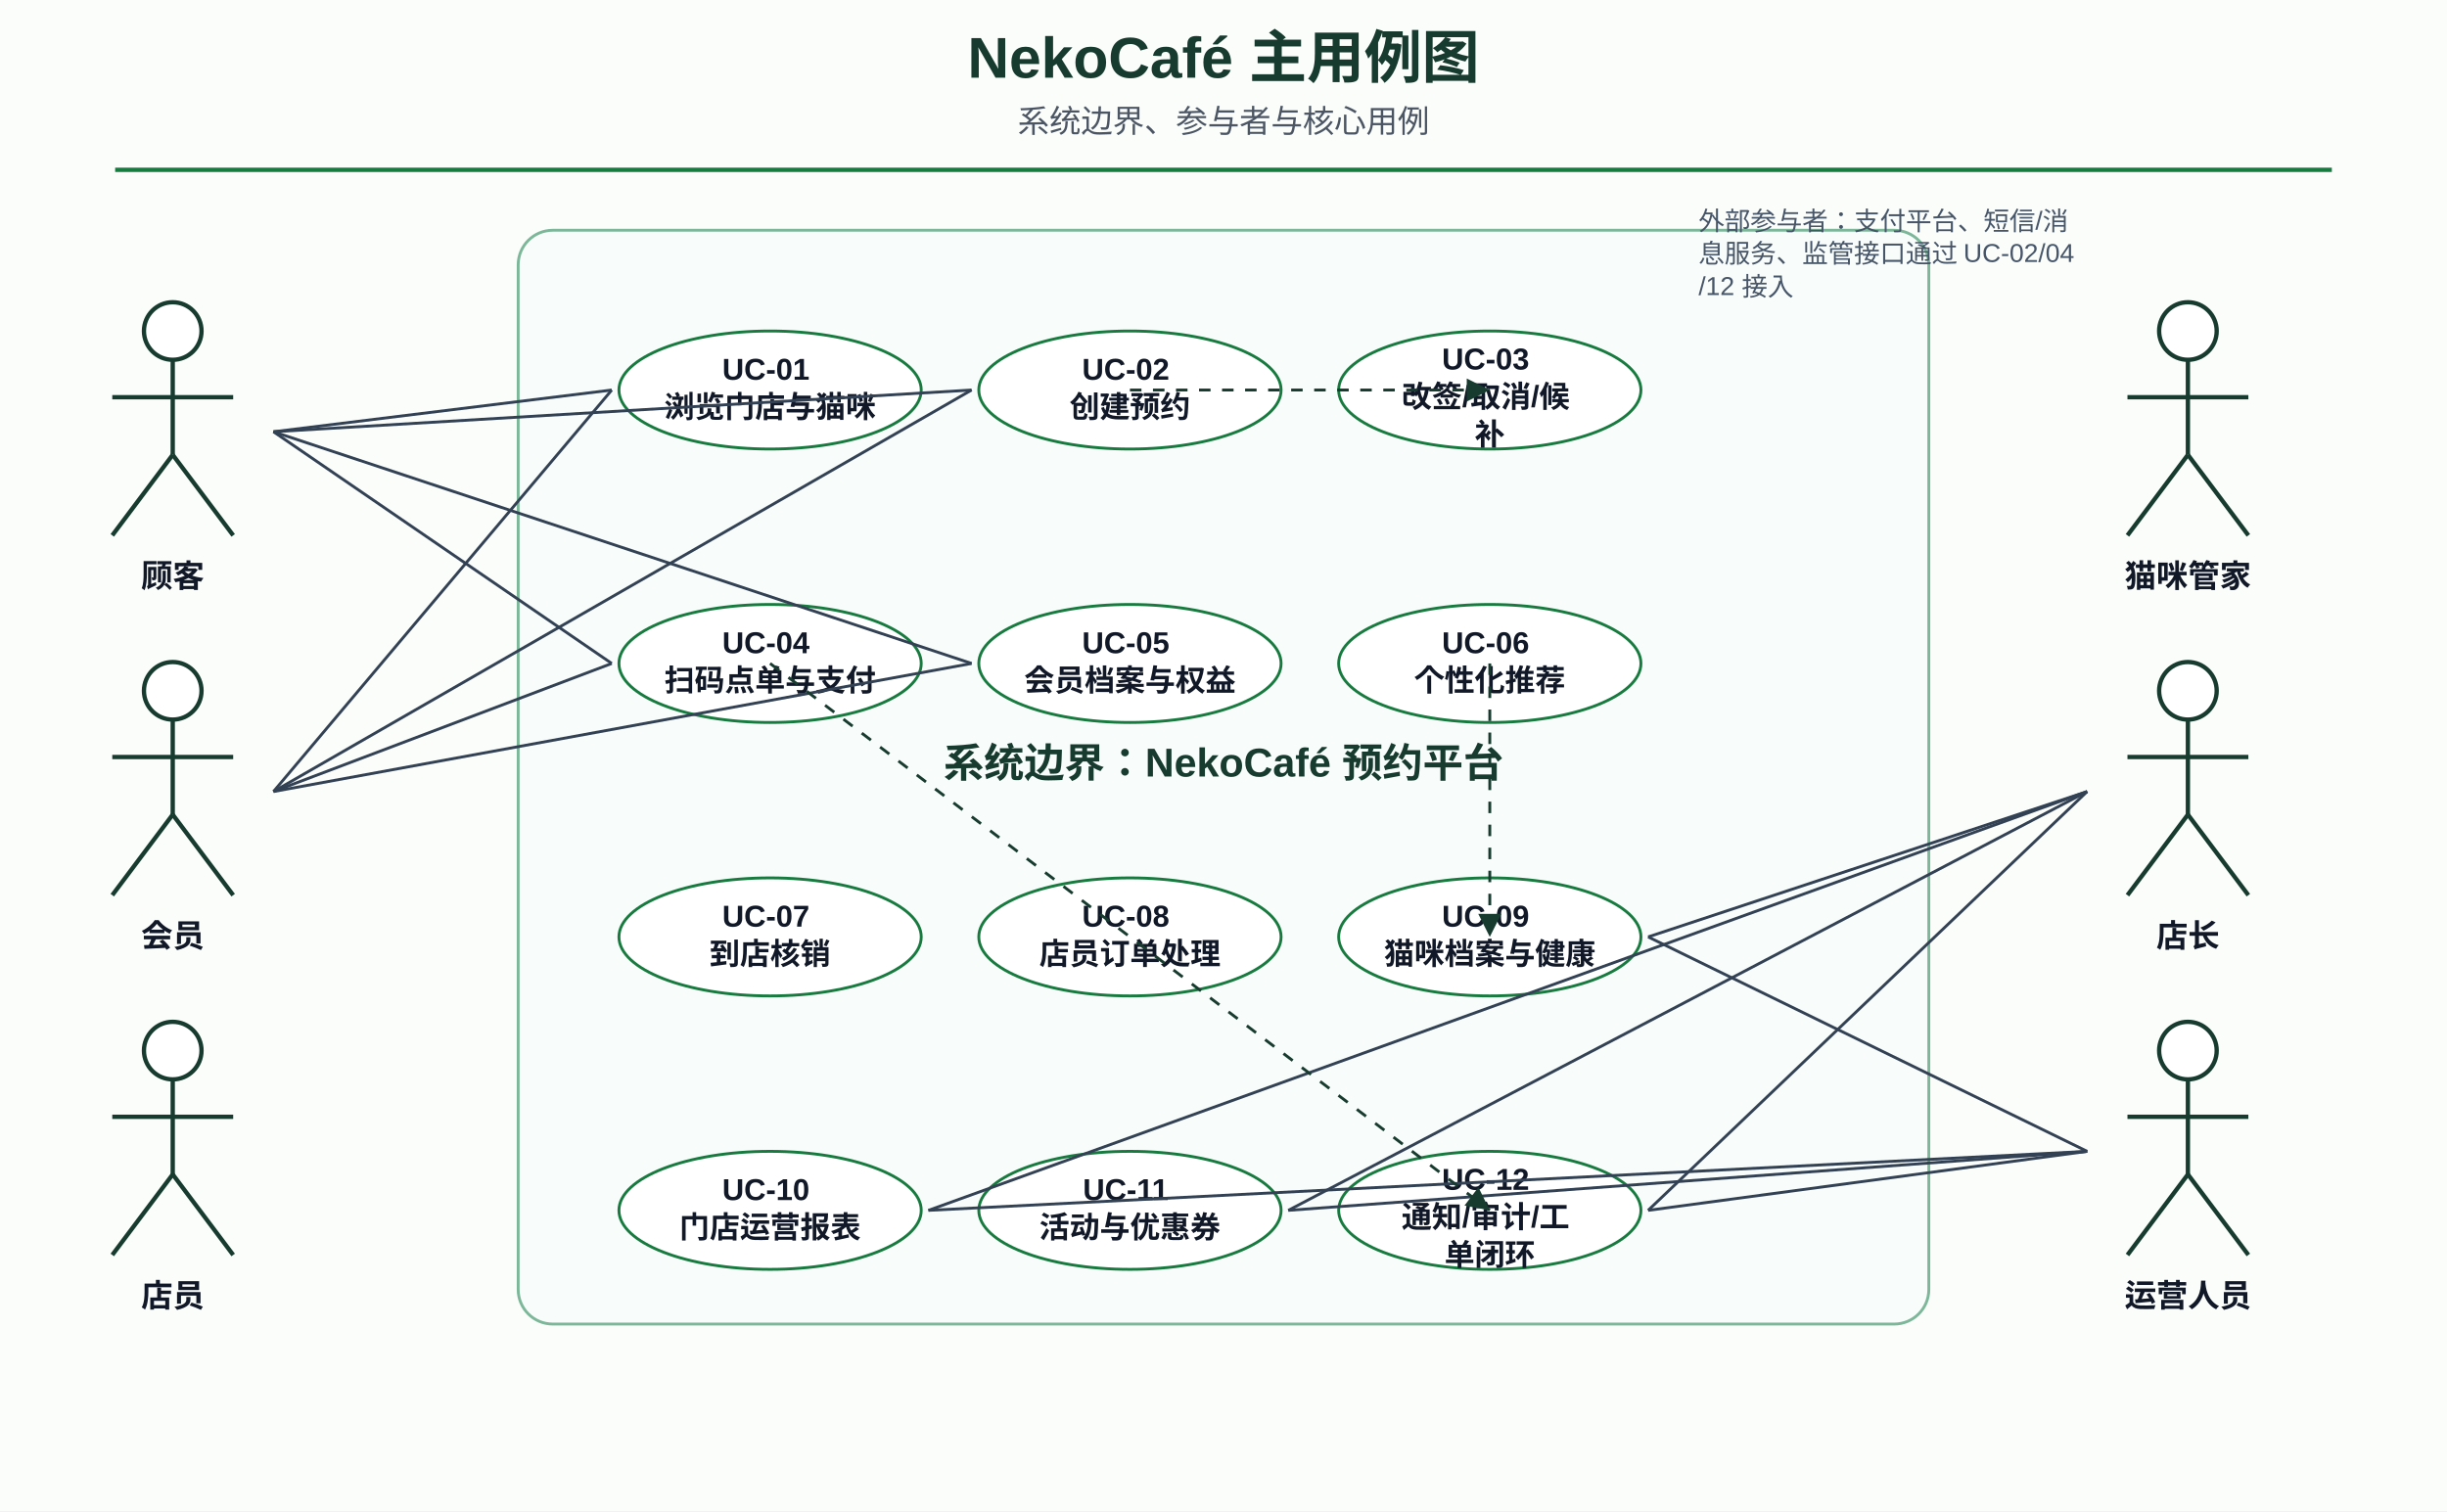
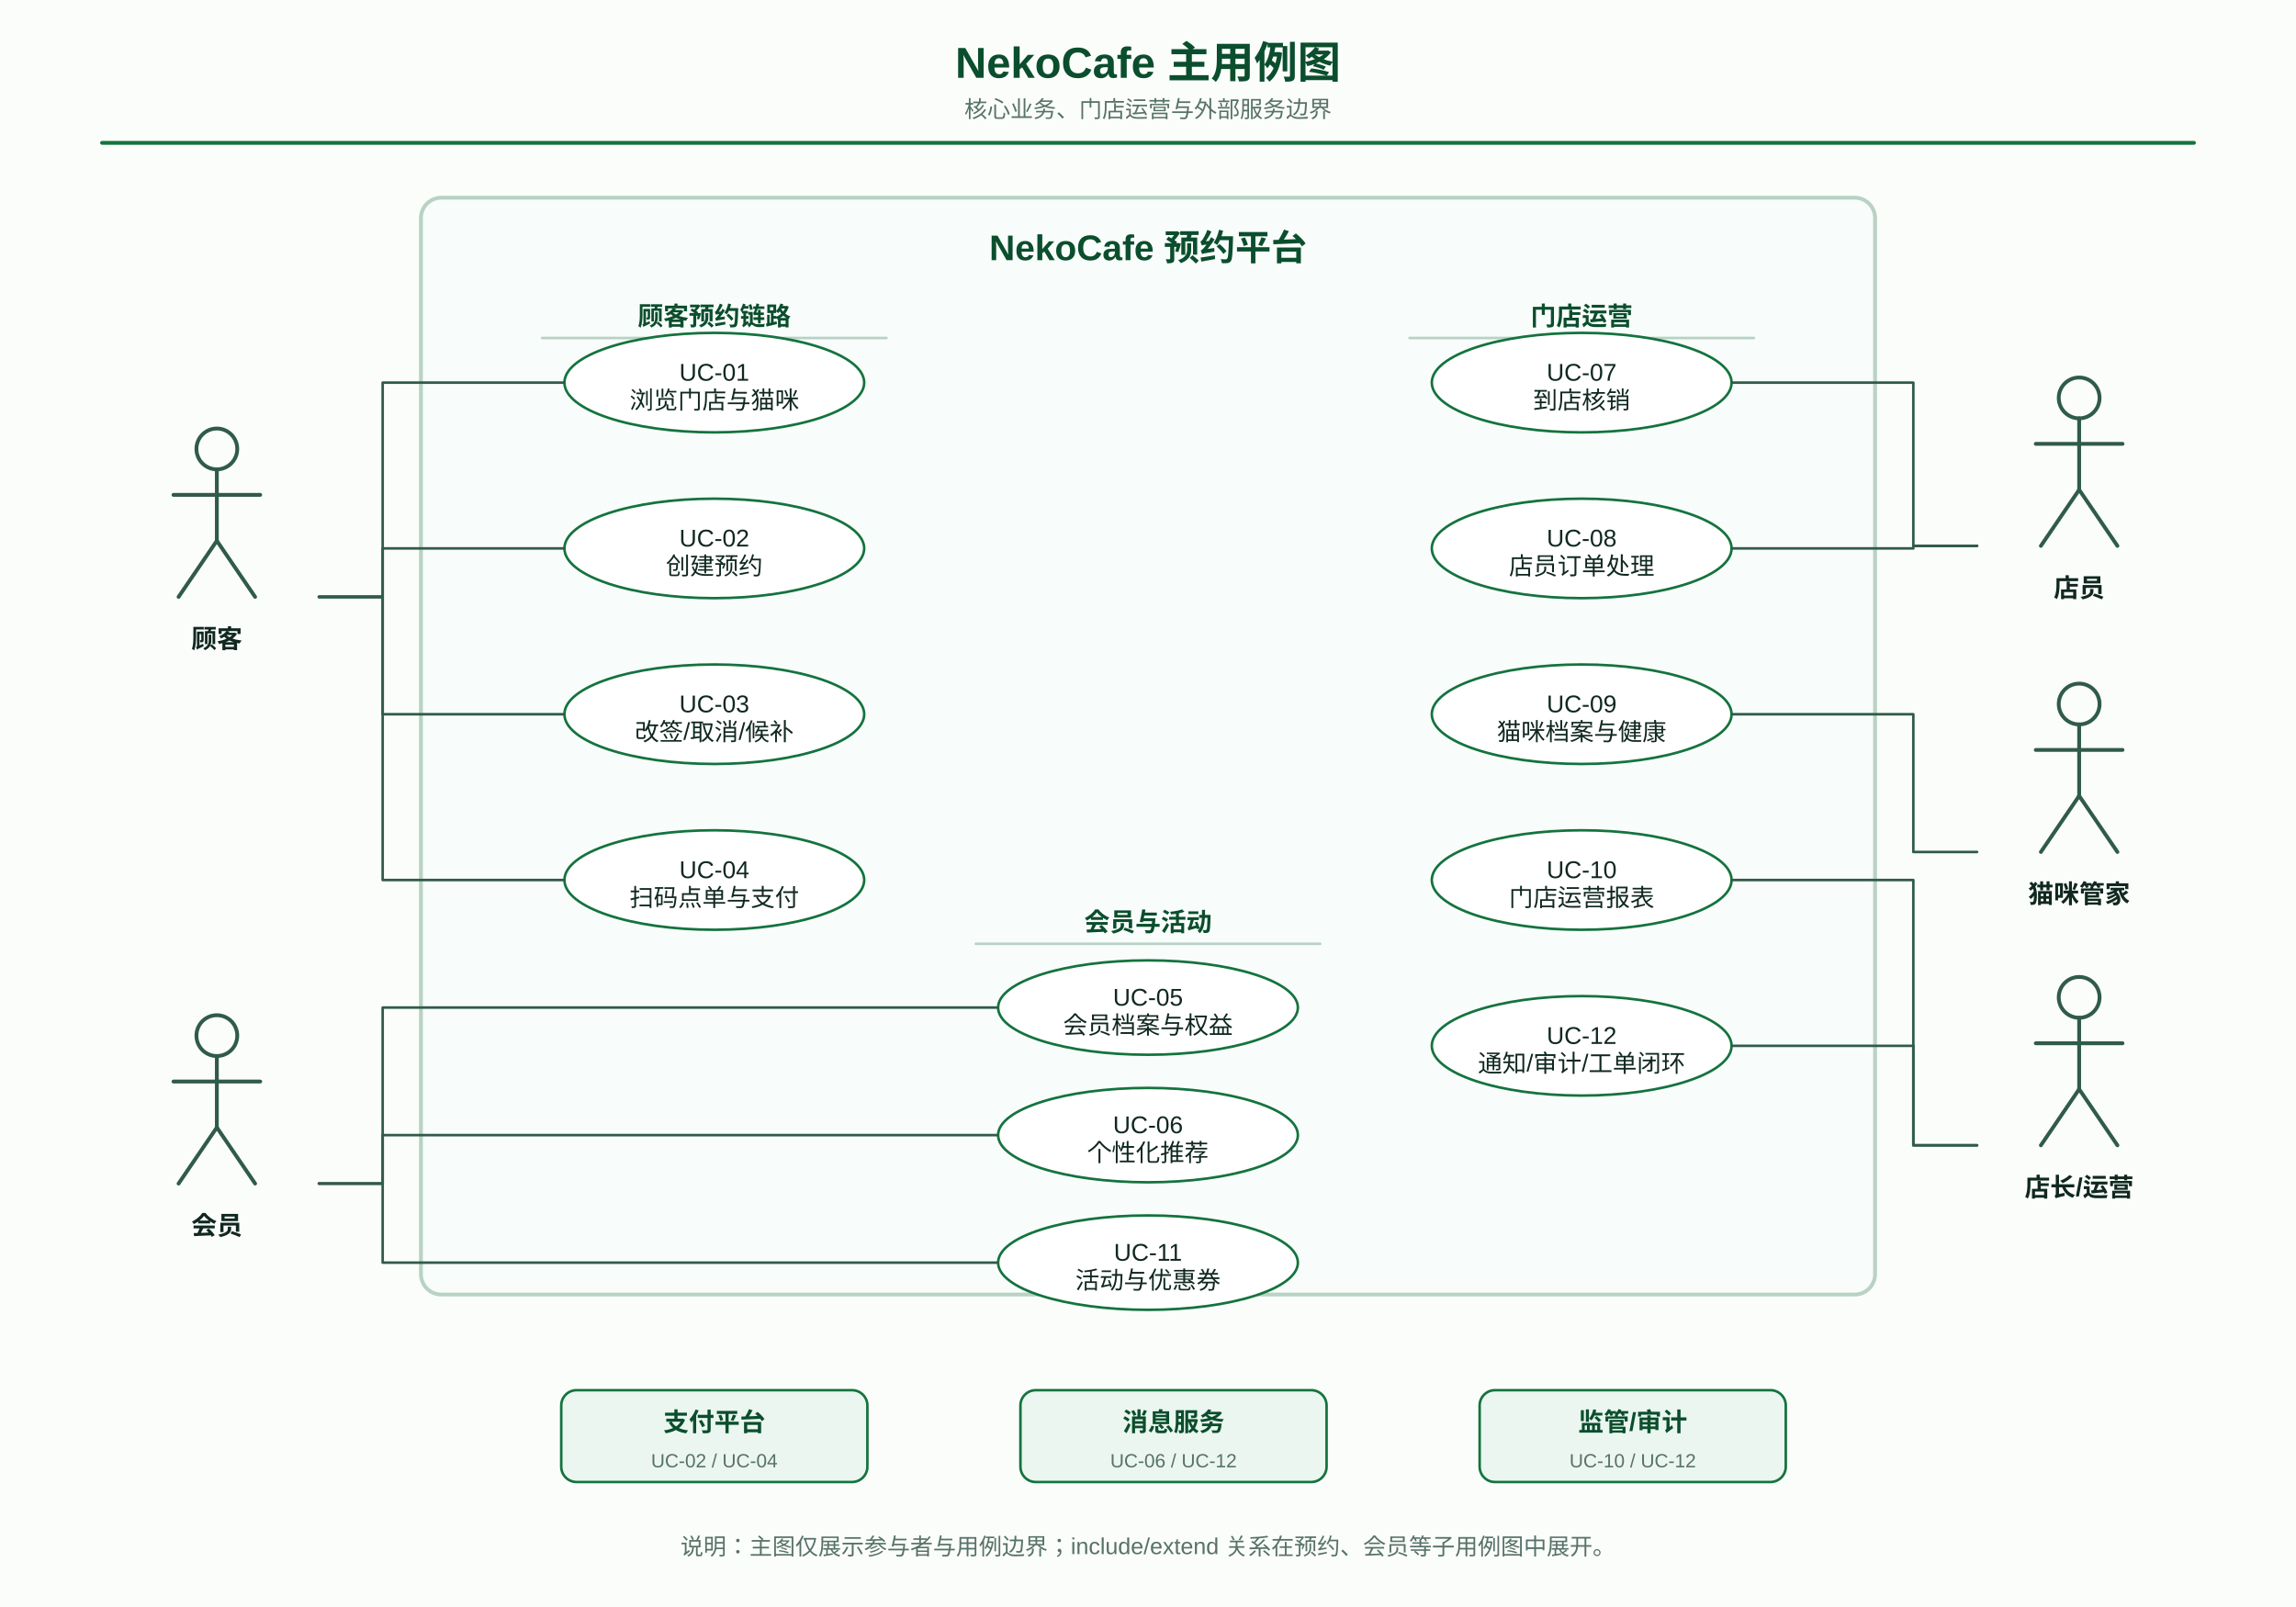
- <svg xmlns="http://www.w3.org/2000/svg" width="1700" height="1050" viewBox="0 0 1700 1050">
+ <svg xmlns="http://www.w3.org/2000/svg" width="1800" height="1260" viewBox="0 0 1800 1260">
  <defs>
    <marker id="arrow" markerWidth="12" markerHeight="12" refX="10" refY="6" orient="auto" markerUnits="strokeWidth">
-       <path d="M2,2 L10,6 L2,10 z" fill="#173B2F" />
+       <path d="M2,2 L10,6 L2,10 Z" fill="#305B49" />
    </marker>
-     <linearGradient id="head" x1="0" y1="0" x2="1" y2="1">
-       <stop offset="0%" stop-color="#F8FCFA" />
-       <stop offset="100%" stop-color="#EAF6EF" />
-     </linearGradient>
+     <marker id="arrowGreen" markerWidth="12" markerHeight="12" refX="10" refY="6" orient="auto" markerUnits="strokeWidth">
+       <path d="M2,2 L10,6 L2,10 Z" fill="#14733E" />
+     </marker>
  </defs>
-   <rect width="100%" height="100%" fill="#FBFDFB" />
-   <text x="850.0" y="54" text-anchor="middle" font-family="Microsoft YaHei, Arial" font-size="40" font-weight="800" fill="#173B2F">NekoCafé 主用例图</text>
-   <text x="850.0" y="92" text-anchor="middle" font-family="Microsoft YaHei, Arial" font-size="22" fill="#4B5563">系统边界、参与者与核心用例</text>
-   <line x1="80" y1="118" x2="1620" y2="118" stroke="#177A3E" stroke-width="3" />
-   <rect x="360" y="160" width="980" height="760" rx="24" fill="#F8FCFA" stroke="#7DB79A" stroke-width="2" />
-   <text x="850.0" y="540.0" text-anchor="middle" font-family="Microsoft YaHei, Arial" font-size="28" font-weight="600" fill="#173B2F">
-     <tspan x="850.0" dy="0">系统边界：NekoCafé 预约平台</tspan>
-   </text>
-   <circle cx="120" cy="230" r="20" fill="#FFFFFF" stroke="#173B2F" stroke-width="3" />
-   <line x1="120" y1="250" x2="120" y2="316" stroke="#173B2F" stroke-width="3" />
-   <line x1="78" y1="276" x2="162" y2="276" stroke="#173B2F" stroke-width="3" />
-   <line x1="120" y1="316" x2="78" y2="372" stroke="#173B2F" stroke-width="3" />
-   <line x1="120" y1="316" x2="162" y2="372" stroke="#173B2F" stroke-width="3" />
-   <text x="120" y="408" text-anchor="middle" font-family="Microsoft YaHei, Arial" font-size="22" font-weight="700" fill="#111827">
-     <tspan x="120" dy="0">顾客</tspan>
-   </text>
-   <circle cx="120" cy="480" r="20" fill="#FFFFFF" stroke="#173B2F" stroke-width="3" />
-   <line x1="120" y1="500" x2="120" y2="566" stroke="#173B2F" stroke-width="3" />
-   <line x1="78" y1="526" x2="162" y2="526" stroke="#173B2F" stroke-width="3" />
-   <line x1="120" y1="566" x2="78" y2="622" stroke="#173B2F" stroke-width="3" />
-   <line x1="120" y1="566" x2="162" y2="622" stroke="#173B2F" stroke-width="3" />
-   <text x="120" y="658" text-anchor="middle" font-family="Microsoft YaHei, Arial" font-size="22" font-weight="700" fill="#111827">
-     <tspan x="120" dy="0">会员</tspan>
-   </text>
-   <circle cx="120" cy="730" r="20" fill="#FFFFFF" stroke="#173B2F" stroke-width="3" />
-   <line x1="120" y1="750" x2="120" y2="816" stroke="#173B2F" stroke-width="3" />
-   <line x1="78" y1="776" x2="162" y2="776" stroke="#173B2F" stroke-width="3" />
-   <line x1="120" y1="816" x2="78" y2="872" stroke="#173B2F" stroke-width="3" />
-   <line x1="120" y1="816" x2="162" y2="872" stroke="#173B2F" stroke-width="3" />
-   <text x="120" y="908" text-anchor="middle" font-family="Microsoft YaHei, Arial" font-size="22" font-weight="700" fill="#111827">
-     <tspan x="120" dy="0">店员</tspan>
-   </text>
-   <circle cx="1520" cy="230" r="20" fill="#FFFFFF" stroke="#173B2F" stroke-width="3" />
-   <line x1="1520" y1="250" x2="1520" y2="316" stroke="#173B2F" stroke-width="3" />
-   <line x1="1478" y1="276" x2="1562" y2="276" stroke="#173B2F" stroke-width="3" />
-   <line x1="1520" y1="316" x2="1478" y2="372" stroke="#173B2F" stroke-width="3" />
-   <line x1="1520" y1="316" x2="1562" y2="372" stroke="#173B2F" stroke-width="3" />
-   <text x="1520" y="408" text-anchor="middle" font-family="Microsoft YaHei, Arial" font-size="22" font-weight="700" fill="#111827">
-     <tspan x="1520" dy="0">猫咪管家</tspan>
-   </text>
-   <circle cx="1520" cy="480" r="20" fill="#FFFFFF" stroke="#173B2F" stroke-width="3" />
-   <line x1="1520" y1="500" x2="1520" y2="566" stroke="#173B2F" stroke-width="3" />
-   <line x1="1478" y1="526" x2="1562" y2="526" stroke="#173B2F" stroke-width="3" />
-   <line x1="1520" y1="566" x2="1478" y2="622" stroke="#173B2F" stroke-width="3" />
-   <line x1="1520" y1="566" x2="1562" y2="622" stroke="#173B2F" stroke-width="3" />
-   <text x="1520" y="658" text-anchor="middle" font-family="Microsoft YaHei, Arial" font-size="22" font-weight="700" fill="#111827">
-     <tspan x="1520" dy="0">店长</tspan>
-   </text>
-   <circle cx="1520" cy="730" r="20" fill="#FFFFFF" stroke="#173B2F" stroke-width="3" />
-   <line x1="1520" y1="750" x2="1520" y2="816" stroke="#173B2F" stroke-width="3" />
-   <line x1="1478" y1="776" x2="1562" y2="776" stroke="#173B2F" stroke-width="3" />
-   <line x1="1520" y1="816" x2="1478" y2="872" stroke="#173B2F" stroke-width="3" />
-   <line x1="1520" y1="816" x2="1562" y2="872" stroke="#173B2F" stroke-width="3" />
-   <text x="1520" y="908" text-anchor="middle" font-family="Microsoft YaHei, Arial" font-size="22" font-weight="700" fill="#111827">
-     <tspan x="1520" dy="0">运营人员</tspan>
-   </text>
-   <ellipse cx="535.0" cy="271.0" rx="105.0" ry="41.0" fill="#FFFFFF" stroke="#177A3E" stroke-width="2" />
-   <text x="535.0" y="263.86" text-anchor="middle" font-family="Microsoft YaHei, Arial" font-size="21" font-weight="600" fill="#111827">
-     <tspan x="535.0" dy="0">UC-01</tspan>
-     <tspan x="535.0" dy="26.25">浏览门店与猫咪</tspan>
-   </text>
-   <ellipse cx="785.0" cy="271.0" rx="105.0" ry="41.0" fill="#FFFFFF" stroke="#177A3E" stroke-width="2" />
-   <text x="785.0" y="263.86" text-anchor="middle" font-family="Microsoft YaHei, Arial" font-size="21" font-weight="600" fill="#111827">
-     <tspan x="785.0" dy="0">UC-02</tspan>
-     <tspan x="785.0" dy="26.25">创建预约</tspan>
-   </text>
-   <ellipse cx="1035.0" cy="271.0" rx="105.0" ry="41.0" fill="#FFFFFF" stroke="#177A3E" stroke-width="2" />
-   <text x="1035.0" y="256.72" text-anchor="middle" font-family="Microsoft YaHei, Arial" font-size="21" font-weight="600" fill="#111827">
-     <tspan x="1035.0" dy="0">UC-03</tspan>
-     <tspan x="1035.0" dy="26.25">改签/取消/候</tspan>
-     <tspan x="1035.0" dy="26.25">补</tspan>
-   </text>
-   <ellipse cx="535.0" cy="461.0" rx="105.0" ry="41.0" fill="#FFFFFF" stroke="#177A3E" stroke-width="2" />
-   <text x="535.0" y="453.86" text-anchor="middle" font-family="Microsoft YaHei, Arial" font-size="21" font-weight="600" fill="#111827">
-     <tspan x="535.0" dy="0">UC-04</tspan>
-     <tspan x="535.0" dy="26.25">扫码点单与支付</tspan>
-   </text>
-   <ellipse cx="785.0" cy="461.0" rx="105.0" ry="41.0" fill="#FFFFFF" stroke="#177A3E" stroke-width="2" />
-   <text x="785.0" y="453.86" text-anchor="middle" font-family="Microsoft YaHei, Arial" font-size="21" font-weight="600" fill="#111827">
-     <tspan x="785.0" dy="0">UC-05</tspan>
-     <tspan x="785.0" dy="26.25">会员档案与权益</tspan>
-   </text>
-   <ellipse cx="1035.0" cy="461.0" rx="105.0" ry="41.0" fill="#FFFFFF" stroke="#177A3E" stroke-width="2" />
-   <text x="1035.0" y="453.86" text-anchor="middle" font-family="Microsoft YaHei, Arial" font-size="21" font-weight="600" fill="#111827">
-     <tspan x="1035.0" dy="0">UC-06</tspan>
-     <tspan x="1035.0" dy="26.25">个性化推荐</tspan>
-   </text>
-   <ellipse cx="535.0" cy="651.0" rx="105.0" ry="41.0" fill="#FFFFFF" stroke="#177A3E" stroke-width="2" />
-   <text x="535.0" y="643.86" text-anchor="middle" font-family="Microsoft YaHei, Arial" font-size="21" font-weight="600" fill="#111827">
-     <tspan x="535.0" dy="0">UC-07</tspan>
-     <tspan x="535.0" dy="26.25">到店核销</tspan>
-   </text>
-   <ellipse cx="785.0" cy="651.0" rx="105.0" ry="41.0" fill="#FFFFFF" stroke="#177A3E" stroke-width="2" />
-   <text x="785.0" y="643.86" text-anchor="middle" font-family="Microsoft YaHei, Arial" font-size="21" font-weight="600" fill="#111827">
-     <tspan x="785.0" dy="0">UC-08</tspan>
-     <tspan x="785.0" dy="26.25">店员订单处理</tspan>
-   </text>
-   <ellipse cx="1035.0" cy="651.0" rx="105.0" ry="41.0" fill="#FFFFFF" stroke="#177A3E" stroke-width="2" />
-   <text x="1035.0" y="643.86" text-anchor="middle" font-family="Microsoft YaHei, Arial" font-size="21" font-weight="600" fill="#111827">
-     <tspan x="1035.0" dy="0">UC-09</tspan>
-     <tspan x="1035.0" dy="26.25">猫咪档案与健康</tspan>
-   </text>
-   <ellipse cx="535.0" cy="841.0" rx="105.0" ry="41.0" fill="#FFFFFF" stroke="#177A3E" stroke-width="2" />
-   <text x="535.0" y="833.86" text-anchor="middle" font-family="Microsoft YaHei, Arial" font-size="21" font-weight="600" fill="#111827">
-     <tspan x="535.0" dy="0">UC-10</tspan>
-     <tspan x="535.0" dy="26.25">门店运营报表</tspan>
-   </text>
-   <ellipse cx="785.0" cy="841.0" rx="105.0" ry="41.0" fill="#FFFFFF" stroke="#177A3E" stroke-width="2" />
-   <text x="785.0" y="833.86" text-anchor="middle" font-family="Microsoft YaHei, Arial" font-size="21" font-weight="600" fill="#111827">
-     <tspan x="785.0" dy="0">UC-11</tspan>
-     <tspan x="785.0" dy="26.25">活动与优惠券</tspan>
-   </text>
-   <ellipse cx="1035.0" cy="841.0" rx="105.0" ry="41.0" fill="#FFFFFF" stroke="#177A3E" stroke-width="2" />
-   <text x="1035.0" y="826.72" text-anchor="middle" font-family="Microsoft YaHei, Arial" font-size="21" font-weight="600" fill="#111827">
-     <tspan x="1035.0" dy="0">UC-12</tspan>
-     <tspan x="1035.0" dy="26.25">通知/审计/工</tspan>
-     <tspan x="1035.0" dy="26.25">单闭环</tspan>
-   </text>
-   <line x1="190" y1="300" x2="425" y2="271" stroke="#334155" stroke-width="2" />
-   <line x1="190" y1="300" x2="675" y2="271" stroke="#334155" stroke-width="2" />
-   <line x1="190" y1="300" x2="425" y2="461" stroke="#334155" stroke-width="2" />
-   <line x1="190" y1="300" x2="675" y2="461" stroke="#334155" stroke-width="2" />
-   <line x1="190" y1="550" x2="425" y2="271" stroke="#334155" stroke-width="2" />
-   <line x1="190" y1="550" x2="675" y2="271" stroke="#334155" stroke-width="2" />
-   <line x1="190" y1="550" x2="425" y2="461" stroke="#334155" stroke-width="2" />
-   <line x1="190" y1="550" x2="675" y2="461" stroke="#334155" stroke-width="2" />
-   <line x1="1450" y1="550" x2="1145" y2="651" stroke="#334155" stroke-width="2" />
-   <line x1="1450" y1="550" x2="645" y2="841" stroke="#334155" stroke-width="2" />
-   <line x1="1450" y1="550" x2="895" y2="841" stroke="#334155" stroke-width="2" />
-   <line x1="1450" y1="550" x2="1145" y2="841" stroke="#334155" stroke-width="2" />
-   <line x1="1450" y1="800" x2="1145" y2="651" stroke="#334155" stroke-width="2" />
-   <line x1="1450" y1="800" x2="645" y2="841" stroke="#334155" stroke-width="2" />
-   <line x1="1450" y1="800" x2="895" y2="841" stroke="#334155" stroke-width="2" />
-   <line x1="1450" y1="800" x2="1145" y2="841" stroke="#334155" stroke-width="2" />
-   <line x1="785" y1="271" x2="1035" y2="271" stroke="#173B2F" stroke-width="2" stroke-dasharray="8 8" marker-end="url(#arrow)" />
-   <line x1="535" y1="461" x2="1035" y2="841" stroke="#173B2F" stroke-width="2" stroke-dasharray="8 8" marker-end="url(#arrow)" />
-   <line x1="1035" y1="461" x2="1035" y2="651" stroke="#173B2F" stroke-width="2" stroke-dasharray="8 8" marker-end="url(#arrow)" />
-   <text x="1180" y="160" text-anchor="start" font-family="Microsoft YaHei, Arial" font-size="18" font-weight="400" fill="#475569">
-     <tspan x="1180" dy="0">外部参与者：支付平台、短信/消</tspan>
-     <tspan x="1180" dy="22.5">息服务、监管接口通过 UC-02/04</tspan>
-     <tspan x="1180" dy="22.5">/12 接入</tspan>
-   </text>
+   <rect x="0" y="0" width="1800" height="1260" fill="#FBFDFB" />
+   <text x="900.0" y="61.0" text-anchor="middle" font-family="Microsoft YaHei, SimHei, Arial" font-size="34" font-weight="700" fill="#0B4E2D">NekoCafe 主用例图</text>
+   <text x="900.0" y="92.0" text-anchor="middle" font-family="Microsoft YaHei, SimHei, Arial" font-size="18" font-weight="400" fill="#577268">核心业务、门店运营与外部服务边界</text>
+   <polyline points="80.0,112.0 1720.0,112.0" fill="none" stroke="#14733E" stroke-width="3" stroke-linejoin="round" stroke-linecap="round" />
+   <rect x="330" y="155" width="1140" height="860" rx="16" fill="#F8FCFA" stroke="#B8D2C4" stroke-width="3" />
+   <text x="900.0" y="204.0" text-anchor="middle" font-family="Microsoft YaHei, SimHei, Arial" font-size="28" font-weight="700" fill="#0B4E2D">NekoCafe 预约平台</text>
+   <text x="560.0" y="255.0" text-anchor="middle" font-family="Microsoft YaHei, SimHei, Arial" font-size="20" font-weight="700" fill="#0B4E2D">顾客预约链路</text>
+   <polyline points="425.0,265.0 695.0,265.0" fill="none" stroke="#B8D2C4" stroke-width="2" stroke-linejoin="round" stroke-linecap="round" />
+   <ellipse cx="560.0" cy="300.0" rx="117.5" ry="39.0" fill="#FFFFFF" stroke="#14733E" stroke-width="2" />
+   <text x="560.0" y="298.5" text-anchor="middle" font-family="Microsoft YaHei, SimHei, Arial" font-size="19" font-weight="400" fill="#102820">UC-01</text>
+   <text x="560.0" y="320.5" text-anchor="middle" font-family="Microsoft YaHei, SimHei, Arial" font-size="19" font-weight="400" fill="#102820">浏览门店与猫咪</text>
+   <ellipse cx="560.0" cy="430.0" rx="117.5" ry="39.0" fill="#FFFFFF" stroke="#14733E" stroke-width="2" />
+   <text x="560.0" y="428.5" text-anchor="middle" font-family="Microsoft YaHei, SimHei, Arial" font-size="19" font-weight="400" fill="#102820">UC-02</text>
+   <text x="560.0" y="450.5" text-anchor="middle" font-family="Microsoft YaHei, SimHei, Arial" font-size="19" font-weight="400" fill="#102820">创建预约</text>
+   <ellipse cx="560.0" cy="560.0" rx="117.5" ry="39.0" fill="#FFFFFF" stroke="#14733E" stroke-width="2" />
+   <text x="560.0" y="558.5" text-anchor="middle" font-family="Microsoft YaHei, SimHei, Arial" font-size="19" font-weight="400" fill="#102820">UC-03</text>
+   <text x="560.0" y="580.5" text-anchor="middle" font-family="Microsoft YaHei, SimHei, Arial" font-size="19" font-weight="400" fill="#102820">改签/取消/候补</text>
+   <ellipse cx="560.0" cy="690.0" rx="117.5" ry="39.0" fill="#FFFFFF" stroke="#14733E" stroke-width="2" />
+   <text x="560.0" y="688.5" text-anchor="middle" font-family="Microsoft YaHei, SimHei, Arial" font-size="19" font-weight="400" fill="#102820">UC-04</text>
+   <text x="560.0" y="710.5" text-anchor="middle" font-family="Microsoft YaHei, SimHei, Arial" font-size="19" font-weight="400" fill="#102820">扫码点单与支付</text>
+   <text x="900.0" y="730.0" text-anchor="middle" font-family="Microsoft YaHei, SimHei, Arial" font-size="20" font-weight="700" fill="#0B4E2D">会员与活动</text>
+   <polyline points="765.0,740.0 1035.0,740.0" fill="none" stroke="#B8D2C4" stroke-width="2" stroke-linejoin="round" stroke-linecap="round" />
+   <ellipse cx="900.0" cy="790.0" rx="117.5" ry="37.0" fill="#FFFFFF" stroke="#14733E" stroke-width="2" />
+   <text x="900.0" y="788.5" text-anchor="middle" font-family="Microsoft YaHei, SimHei, Arial" font-size="19" font-weight="400" fill="#102820">UC-05</text>
+   <text x="900.0" y="810.5" text-anchor="middle" font-family="Microsoft YaHei, SimHei, Arial" font-size="19" font-weight="400" fill="#102820">会员档案与权益</text>
+   <ellipse cx="900.0" cy="890.0" rx="117.5" ry="37.0" fill="#FFFFFF" stroke="#14733E" stroke-width="2" />
+   <text x="900.0" y="888.5" text-anchor="middle" font-family="Microsoft YaHei, SimHei, Arial" font-size="19" font-weight="400" fill="#102820">UC-06</text>
+   <text x="900.0" y="910.5" text-anchor="middle" font-family="Microsoft YaHei, SimHei, Arial" font-size="19" font-weight="400" fill="#102820">个性化推荐</text>
+   <ellipse cx="900.0" cy="990.0" rx="117.5" ry="37.0" fill="#FFFFFF" stroke="#14733E" stroke-width="2" />
+   <text x="900.0" y="988.5" text-anchor="middle" font-family="Microsoft YaHei, SimHei, Arial" font-size="19" font-weight="400" fill="#102820">UC-11</text>
+   <text x="900.0" y="1010.5" text-anchor="middle" font-family="Microsoft YaHei, SimHei, Arial" font-size="19" font-weight="400" fill="#102820">活动与优惠券</text>
+   <text x="1240.0" y="255.0" text-anchor="middle" font-family="Microsoft YaHei, SimHei, Arial" font-size="20" font-weight="700" fill="#0B4E2D">门店运营</text>
+   <polyline points="1105.0,265.0 1375.0,265.0" fill="none" stroke="#B8D2C4" stroke-width="2" stroke-linejoin="round" stroke-linecap="round" />
+   <ellipse cx="1240.0" cy="300.0" rx="117.5" ry="39.0" fill="#FFFFFF" stroke="#14733E" stroke-width="2" />
+   <text x="1240.0" y="298.5" text-anchor="middle" font-family="Microsoft YaHei, SimHei, Arial" font-size="19" font-weight="400" fill="#102820">UC-07</text>
+   <text x="1240.0" y="320.5" text-anchor="middle" font-family="Microsoft YaHei, SimHei, Arial" font-size="19" font-weight="400" fill="#102820">到店核销</text>
+   <ellipse cx="1240.0" cy="430.0" rx="117.5" ry="39.0" fill="#FFFFFF" stroke="#14733E" stroke-width="2" />
+   <text x="1240.0" y="428.5" text-anchor="middle" font-family="Microsoft YaHei, SimHei, Arial" font-size="19" font-weight="400" fill="#102820">UC-08</text>
+   <text x="1240.0" y="450.5" text-anchor="middle" font-family="Microsoft YaHei, SimHei, Arial" font-size="19" font-weight="400" fill="#102820">店员订单处理</text>
+   <ellipse cx="1240.0" cy="560.0" rx="117.5" ry="39.0" fill="#FFFFFF" stroke="#14733E" stroke-width="2" />
+   <text x="1240.0" y="558.5" text-anchor="middle" font-family="Microsoft YaHei, SimHei, Arial" font-size="19" font-weight="400" fill="#102820">UC-09</text>
+   <text x="1240.0" y="580.5" text-anchor="middle" font-family="Microsoft YaHei, SimHei, Arial" font-size="19" font-weight="400" fill="#102820">猫咪档案与健康</text>
+   <ellipse cx="1240.0" cy="690.0" rx="117.5" ry="39.0" fill="#FFFFFF" stroke="#14733E" stroke-width="2" />
+   <text x="1240.0" y="688.5" text-anchor="middle" font-family="Microsoft YaHei, SimHei, Arial" font-size="19" font-weight="400" fill="#102820">UC-10</text>
+   <text x="1240.0" y="710.5" text-anchor="middle" font-family="Microsoft YaHei, SimHei, Arial" font-size="19" font-weight="400" fill="#102820">门店运营报表</text>
+   <ellipse cx="1240.0" cy="820.0" rx="117.5" ry="39.0" fill="#FFFFFF" stroke="#14733E" stroke-width="2" />
+   <text x="1240.0" y="818.5" text-anchor="middle" font-family="Microsoft YaHei, SimHei, Arial" font-size="19" font-weight="400" fill="#102820">UC-12</text>
+   <text x="1240.0" y="840.5" text-anchor="middle" font-family="Microsoft YaHei, SimHei, Arial" font-size="19" font-weight="400" fill="#102820">通知/审计/工单闭环</text>
+   <ellipse cx="170.0" cy="352.0" rx="16.0" ry="16.0" fill="#FBFDFB" stroke="#305B49" stroke-width="3" />
+   <polyline points="170.0,368.0 170.0,424.0" fill="none" stroke="#305B49" stroke-width="3" stroke-linejoin="round" stroke-linecap="round" />
+   <polyline points="136.0,388.0 204.0,388.0" fill="none" stroke="#305B49" stroke-width="3" stroke-linejoin="round" stroke-linecap="round" />
+   <polyline points="170.0,424.0 140.0,468.0" fill="none" stroke="#305B49" stroke-width="3" stroke-linejoin="round" stroke-linecap="round" />
+   <polyline points="170.0,424.0 200.0,468.0" fill="none" stroke="#305B49" stroke-width="3" stroke-linejoin="round" stroke-linecap="round" />
+   <text x="170.0" y="508.0" text-anchor="middle" font-family="Microsoft YaHei, SimHei, Arial" font-size="20" font-weight="700" fill="#102820">顾客</text>
+   <ellipse cx="170.0" cy="812.0" rx="16.0" ry="16.0" fill="#FBFDFB" stroke="#305B49" stroke-width="3" />
+   <polyline points="170.0,828.0 170.0,884.0" fill="none" stroke="#305B49" stroke-width="3" stroke-linejoin="round" stroke-linecap="round" />
+   <polyline points="136.0,848.0 204.0,848.0" fill="none" stroke="#305B49" stroke-width="3" stroke-linejoin="round" stroke-linecap="round" />
+   <polyline points="170.0,884.0 140.0,928.0" fill="none" stroke="#305B49" stroke-width="3" stroke-linejoin="round" stroke-linecap="round" />
+   <polyline points="170.0,884.0 200.0,928.0" fill="none" stroke="#305B49" stroke-width="3" stroke-linejoin="round" stroke-linecap="round" />
+   <text x="170.0" y="968.0" text-anchor="middle" font-family="Microsoft YaHei, SimHei, Arial" font-size="20" font-weight="700" fill="#102820">会员</text>
+   <ellipse cx="1630.0" cy="312.0" rx="16.0" ry="16.0" fill="#FBFDFB" stroke="#305B49" stroke-width="3" />
+   <polyline points="1630.0,328.0 1630.0,384.0" fill="none" stroke="#305B49" stroke-width="3" stroke-linejoin="round" stroke-linecap="round" />
+   <polyline points="1596.0,348.0 1664.0,348.0" fill="none" stroke="#305B49" stroke-width="3" stroke-linejoin="round" stroke-linecap="round" />
+   <polyline points="1630.0,384.0 1600.0,428.0" fill="none" stroke="#305B49" stroke-width="3" stroke-linejoin="round" stroke-linecap="round" />
+   <polyline points="1630.0,384.0 1660.0,428.0" fill="none" stroke="#305B49" stroke-width="3" stroke-linejoin="round" stroke-linecap="round" />
+   <text x="1630.0" y="468.0" text-anchor="middle" font-family="Microsoft YaHei, SimHei, Arial" font-size="20" font-weight="700" fill="#102820">店员</text>
+   <ellipse cx="1630.0" cy="552.0" rx="16.0" ry="16.0" fill="#FBFDFB" stroke="#305B49" stroke-width="3" />
+   <polyline points="1630.0,568.0 1630.0,624.0" fill="none" stroke="#305B49" stroke-width="3" stroke-linejoin="round" stroke-linecap="round" />
+   <polyline points="1596.0,588.0 1664.0,588.0" fill="none" stroke="#305B49" stroke-width="3" stroke-linejoin="round" stroke-linecap="round" />
+   <polyline points="1630.0,624.0 1600.0,668.0" fill="none" stroke="#305B49" stroke-width="3" stroke-linejoin="round" stroke-linecap="round" />
+   <polyline points="1630.0,624.0 1660.0,668.0" fill="none" stroke="#305B49" stroke-width="3" stroke-linejoin="round" stroke-linecap="round" />
+   <text x="1630.0" y="708.0" text-anchor="middle" font-family="Microsoft YaHei, SimHei, Arial" font-size="20" font-weight="700" fill="#102820">猫咪管家</text>
+   <ellipse cx="1630.0" cy="782.0" rx="16.0" ry="16.0" fill="#FBFDFB" stroke="#305B49" stroke-width="3" />
+   <polyline points="1630.0,798.0 1630.0,854.0" fill="none" stroke="#305B49" stroke-width="3" stroke-linejoin="round" stroke-linecap="round" />
+   <polyline points="1596.0,818.0 1664.0,818.0" fill="none" stroke="#305B49" stroke-width="3" stroke-linejoin="round" stroke-linecap="round" />
+   <polyline points="1630.0,854.0 1600.0,898.0" fill="none" stroke="#305B49" stroke-width="3" stroke-linejoin="round" stroke-linecap="round" />
+   <polyline points="1630.0,854.0 1660.0,898.0" fill="none" stroke="#305B49" stroke-width="3" stroke-linejoin="round" stroke-linecap="round" />
+   <text x="1630.0" y="938.0" text-anchor="middle" font-family="Microsoft YaHei, SimHei, Arial" font-size="20" font-weight="700" fill="#102820">店长/运营</text>
+   <polyline points="250.0,468.0 300.0,468.0 300.0,300.0 442.0,300.0" fill="none" stroke="#305B49" stroke-width="2" stroke-linejoin="round" stroke-linecap="round" />
+   <polyline points="250.0,468.0 300.0,468.0 300.0,430.0 442.0,430.0" fill="none" stroke="#305B49" stroke-width="2" stroke-linejoin="round" stroke-linecap="round" />
+   <polyline points="250.0,468.0 300.0,468.0 300.0,560.0 442.0,560.0" fill="none" stroke="#305B49" stroke-width="2" stroke-linejoin="round" stroke-linecap="round" />
+   <polyline points="250.0,468.0 300.0,468.0 300.0,690.0 442.0,690.0" fill="none" stroke="#305B49" stroke-width="2" stroke-linejoin="round" stroke-linecap="round" />
+   <polyline points="250.0,928.0 300.0,928.0 300.0,790.0 782.0,790.0" fill="none" stroke="#305B49" stroke-width="2" stroke-linejoin="round" stroke-linecap="round" />
+   <polyline points="250.0,928.0 300.0,928.0 300.0,890.0 782.0,890.0" fill="none" stroke="#305B49" stroke-width="2" stroke-linejoin="round" stroke-linecap="round" />
+   <polyline points="250.0,928.0 300.0,928.0 300.0,990.0 782.0,990.0" fill="none" stroke="#305B49" stroke-width="2" stroke-linejoin="round" stroke-linecap="round" />
+   <polyline points="1550.0,428.0 1500.0,428.0 1500.0,300.0 1358.0,300.0" fill="none" stroke="#305B49" stroke-width="2" stroke-linejoin="round" stroke-linecap="round" />
+   <polyline points="1550.0,428.0 1500.0,428.0 1500.0,430.0 1358.0,430.0" fill="none" stroke="#305B49" stroke-width="2" stroke-linejoin="round" stroke-linecap="round" />
+   <polyline points="1550.0,668.0 1500.0,668.0 1500.0,560.0 1358.0,560.0" fill="none" stroke="#305B49" stroke-width="2" stroke-linejoin="round" stroke-linecap="round" />
+   <polyline points="1550.0,898.0 1500.0,898.0 1500.0,690.0 1358.0,690.0" fill="none" stroke="#305B49" stroke-width="2" stroke-linejoin="round" stroke-linecap="round" />
+   <polyline points="1550.0,898.0 1500.0,898.0 1500.0,820.0 1358.0,820.0" fill="none" stroke="#305B49" stroke-width="2" stroke-linejoin="round" stroke-linecap="round" />
+   <rect x="440" y="1090" width="240" height="72" rx="12" fill="#EAF6EF" stroke="#14733E" stroke-width="2" />
+   <text x="560.0" y="1122.0" text-anchor="middle" font-family="Microsoft YaHei, SimHei, Arial" font-size="20" font-weight="700" fill="#0B4E2D">支付平台</text>
+   <text x="560.0" y="1150.5" text-anchor="middle" font-family="Microsoft YaHei, SimHei, Arial" font-size="15" font-weight="400" fill="#577268">UC-02 / UC-04</text>
+   <rect x="800" y="1090" width="240" height="72" rx="12" fill="#EAF6EF" stroke="#14733E" stroke-width="2" />
+   <text x="920.0" y="1122.0" text-anchor="middle" font-family="Microsoft YaHei, SimHei, Arial" font-size="20" font-weight="700" fill="#0B4E2D">消息服务</text>
+   <text x="920.0" y="1150.5" text-anchor="middle" font-family="Microsoft YaHei, SimHei, Arial" font-size="15" font-weight="400" fill="#577268">UC-06 / UC-12</text>
+   <rect x="1160" y="1090" width="240" height="72" rx="12" fill="#EAF6EF" stroke="#14733E" stroke-width="2" />
+   <text x="1280.0" y="1122.0" text-anchor="middle" font-family="Microsoft YaHei, SimHei, Arial" font-size="20" font-weight="700" fill="#0B4E2D">监管/审计</text>
+   <text x="1280.0" y="1150.5" text-anchor="middle" font-family="Microsoft YaHei, SimHei, Arial" font-size="15" font-weight="400" fill="#577268">UC-10 / UC-12</text>
+   <text x="900.0" y="1219.0" text-anchor="middle" font-family="Microsoft YaHei, SimHei, Arial" font-size="18" font-weight="400" fill="#577268">说明：主图仅展示参与者与用例边界；include/extend 关系在预约、会员等子用例图中展开。</text>
</svg>
